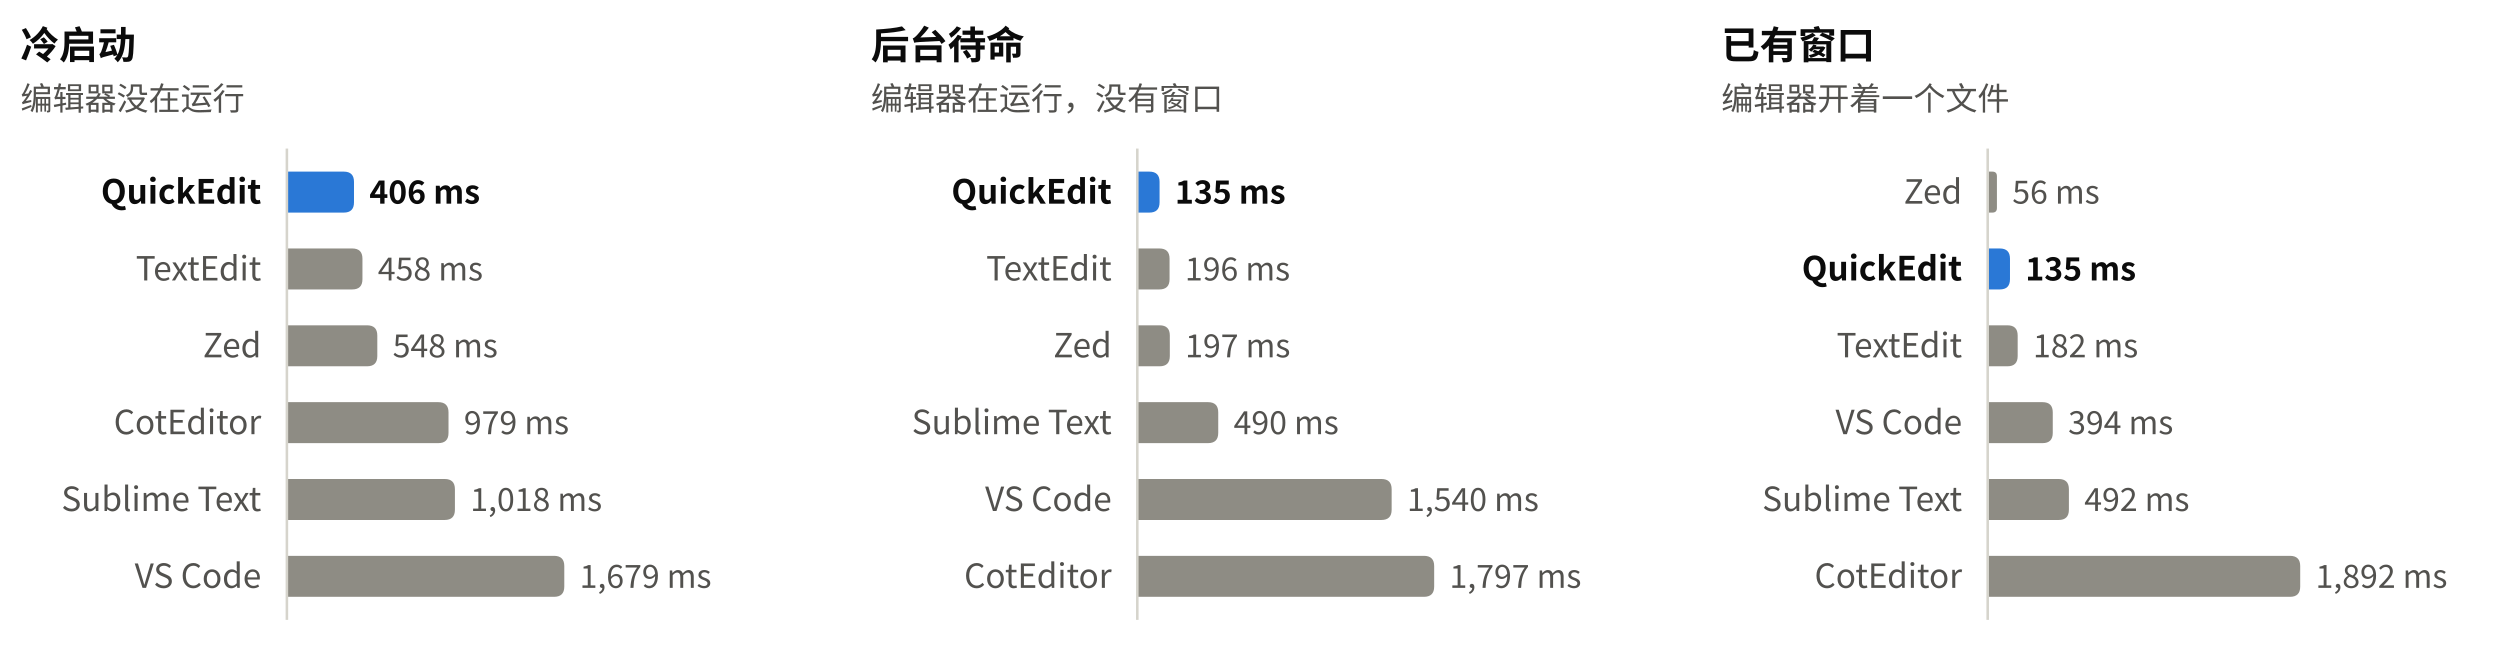
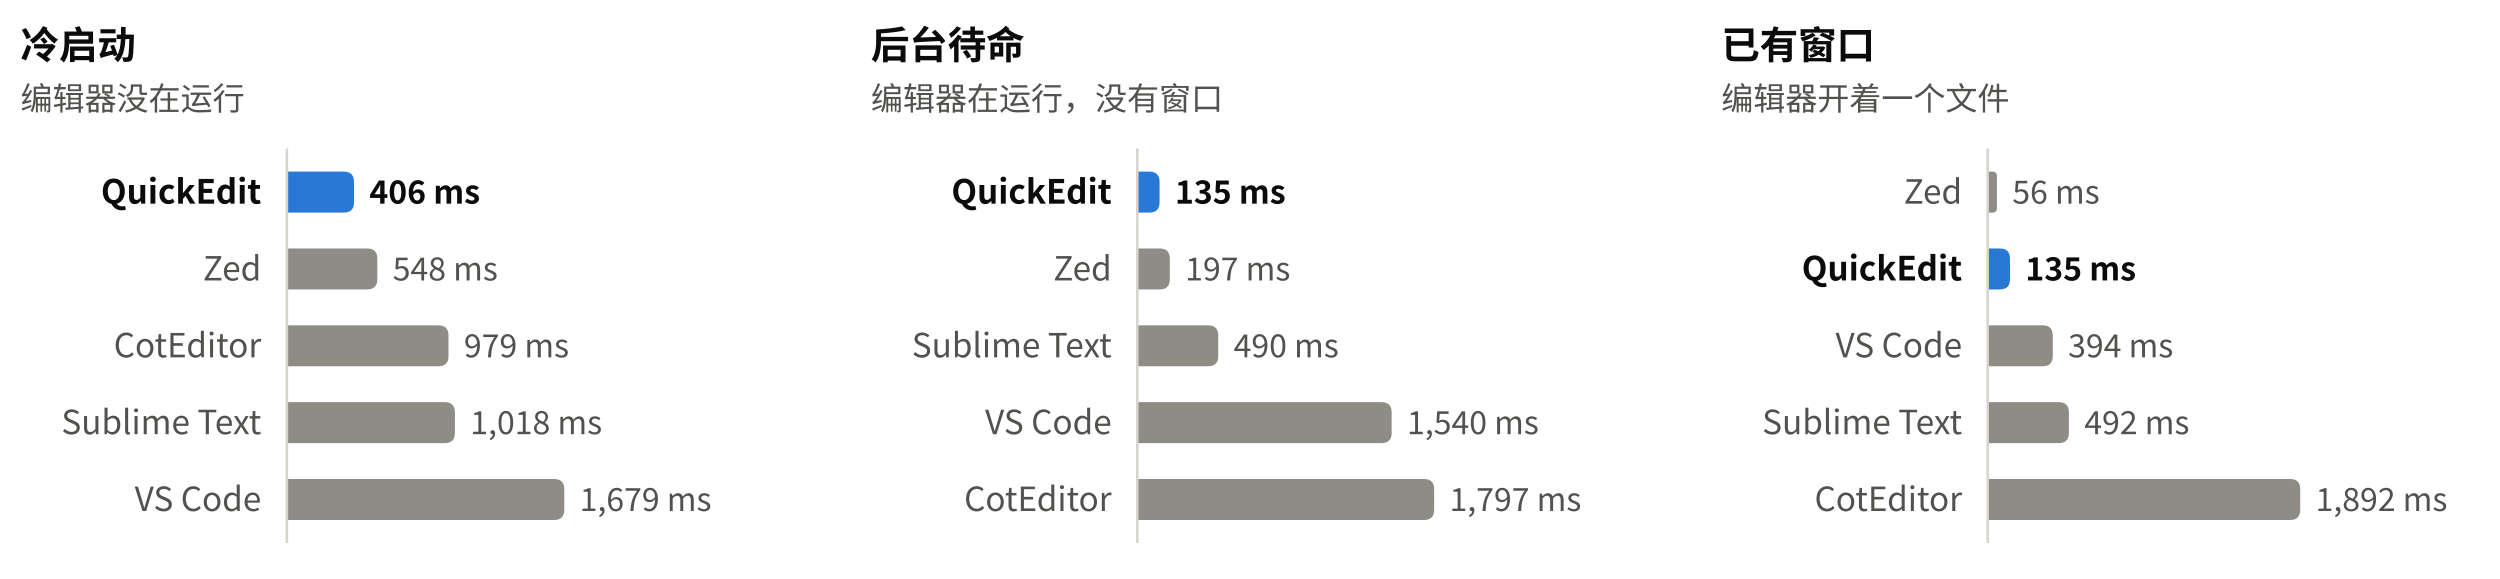
- <svg xmlns="http://www.w3.org/2000/svg" width="976" height="256" viewBox="-8 -8 976 256" role="img" aria-label="打开 10.8 万行的 Go 文件，三种状态下各编辑器的毫秒数" font-family="-apple-system, BlinkMacSystemFont, &quot;Segoe UI&quot;, &quot;PingFang SC&quot;, &quot;Hiragino Sans GB&quot;, &quot;Noto Sans CJK SC&quot;, &quot;Microsoft YaHei&quot;, sans-serif">
+ <svg xmlns="http://www.w3.org/2000/svg" width="976" height="226" viewBox="-8 -8 976 226" role="img" aria-label="打开 10.8 万行的 Go 文件，三种状态下各编辑器的毫秒数" font-family="-apple-system, BlinkMacSystemFont, &quot;Segoe UI&quot;, &quot;PingFang SC&quot;, &quot;Hiragino Sans GB&quot;, &quot;Noto Sans CJK SC&quot;, &quot;Microsoft YaHei&quot;, sans-serif">
  <text x="0.0" y="15.0" font-size="15" font-weight="600" fill="#0b0b0b" text-anchor="start" style="">冷启动</text>
  <text x="0.0" y="35.0" font-size="12.5" font-weight="400" fill="#52514e" text-anchor="start" style="">编辑器没在运行</text>
  <text x="94.0" y="71.5" font-size="13" font-weight="600" fill="#0b0b0b" text-anchor="end" style="">QuickEdit</text>
  <path d="M104.0,59.0 H126.2 Q130.2,59.0 130.2,63.0 V71.0 Q130.2,75.0 126.2,75.0 H104.0 Z" fill="#2a78d6" />
  <text x="136.2" y="71.5" font-size="12.5" font-weight="600" fill="#0b0b0b" text-anchor="start" style="font-variant-numeric: tabular-nums;">406 ms</text>
-   <text x="94.0" y="101.5" font-size="13" font-weight="400" fill="#52514e" text-anchor="end" style="">TextEdit</text>
-   <path d="M104.0,89.0 H129.5 Q133.5,89.0 133.5,93.0 V101.0 Q133.5,105.0 129.5,105.0 H104.0 Z" fill="#8e8c84" />
-   <text x="139.5" y="101.5" font-size="12.5" font-weight="400" fill="#52514e" text-anchor="start" style="font-variant-numeric: tabular-nums;">458 ms</text>
-   <text x="94.0" y="131.5" font-size="13" font-weight="400" fill="#52514e" text-anchor="end" style="">Zed</text>
-   <path d="M104.0,119.0 H135.3 Q139.3,119.0 139.3,123.0 V131.0 Q139.3,135.0 135.3,135.0 H104.0 Z" fill="#8e8c84" />
-   <text x="145.3" y="131.5" font-size="12.5" font-weight="400" fill="#52514e" text-anchor="start" style="font-variant-numeric: tabular-nums;">548 ms</text>
-   <text x="94.0" y="161.5" font-size="13" font-weight="400" fill="#52514e" text-anchor="end" style="">CotEditor</text>
-   <path d="M104.0,149.0 H163.1 Q167.1,149.0 167.1,153.0 V161.0 Q167.1,165.0 163.1,165.0 H104.0 Z" fill="#8e8c84" />
-   <text x="173.1" y="161.5" font-size="12.5" font-weight="400" fill="#52514e" text-anchor="start" style="font-variant-numeric: tabular-nums;">979 ms</text>
-   <text x="94.0" y="191.5" font-size="13" font-weight="400" fill="#52514e" text-anchor="end" style="">Sublime Text</text>
-   <path d="M104.0,179.0 H165.6 Q169.6,179.0 169.6,183.0 V191.0 Q169.6,195.0 165.6,195.0 H104.0 Z" fill="#8e8c84" />
-   <text x="175.6" y="191.5" font-size="12.5" font-weight="400" fill="#52514e" text-anchor="start" style="font-variant-numeric: tabular-nums;">1,018 ms</text>
-   <text x="94.0" y="221.5" font-size="13" font-weight="400" fill="#52514e" text-anchor="end" style="">VS Code</text>
-   <path d="M104.0,209.0 H208.3 Q212.3,209.0 212.3,213.0 V221.0 Q212.3,225.0 208.3,225.0 H104.0 Z" fill="#8e8c84" />
-   <text x="218.3" y="221.5" font-size="12.5" font-weight="400" fill="#52514e" text-anchor="start" style="font-variant-numeric: tabular-nums;">1,679 ms</text>
-   <line x1="104.0" y1="50" x2="104.0" y2="234" stroke="#d6d4cc" stroke-width="1" />
+   <text x="94.0" y="101.5" font-size="13" font-weight="400" fill="#52514e" text-anchor="end" style="">Zed</text>
+   <path d="M104.0,89.0 H135.3 Q139.3,89.0 139.3,93.0 V101.0 Q139.3,105.0 135.3,105.0 H104.0 Z" fill="#8e8c84" />
+   <text x="145.3" y="101.5" font-size="12.5" font-weight="400" fill="#52514e" text-anchor="start" style="font-variant-numeric: tabular-nums;">548 ms</text>
+   <text x="94.0" y="131.5" font-size="13" font-weight="400" fill="#52514e" text-anchor="end" style="">CotEditor</text>
+   <path d="M104.0,119.0 H163.1 Q167.1,119.0 167.1,123.0 V131.0 Q167.1,135.0 163.1,135.0 H104.0 Z" fill="#8e8c84" />
+   <text x="173.1" y="131.5" font-size="12.5" font-weight="400" fill="#52514e" text-anchor="start" style="font-variant-numeric: tabular-nums;">979 ms</text>
+   <text x="94.0" y="161.5" font-size="13" font-weight="400" fill="#52514e" text-anchor="end" style="">Sublime Text</text>
+   <path d="M104.0,149.0 H165.6 Q169.6,149.0 169.6,153.0 V161.0 Q169.6,165.0 165.6,165.0 H104.0 Z" fill="#8e8c84" />
+   <text x="175.6" y="161.5" font-size="12.5" font-weight="400" fill="#52514e" text-anchor="start" style="font-variant-numeric: tabular-nums;">1,018 ms</text>
+   <text x="94.0" y="191.5" font-size="13" font-weight="400" fill="#52514e" text-anchor="end" style="">VS Code</text>
+   <path d="M104.0,179.0 H208.3 Q212.3,179.0 212.3,183.0 V191.0 Q212.3,195.0 208.3,195.0 H104.0 Z" fill="#8e8c84" />
+   <text x="218.3" y="191.5" font-size="12.5" font-weight="400" fill="#52514e" text-anchor="start" style="font-variant-numeric: tabular-nums;">1,679 ms</text>
+   <line x1="104.0" y1="50" x2="104.0" y2="204" stroke="#d6d4cc" stroke-width="1" />
  <text x="332.0" y="15.0" font-size="15" font-weight="600" fill="#0b0b0b" text-anchor="start" style="">后台待命</text>
  <text x="332.0" y="35.0" font-size="12.5" font-weight="400" fill="#52514e" text-anchor="start" style="">编辑器在运行，没有窗口</text>
  <text x="426.0" y="71.5" font-size="13" font-weight="600" fill="#0b0b0b" text-anchor="end" style="">QuickEdit</text>
  <path d="M436.0,59.0 H440.7 Q444.7,59.0 444.7,63.0 V71.0 Q444.7,75.0 440.7,75.0 H436.0 Z" fill="#2a78d6" />
  <text x="450.7" y="71.5" font-size="12.5" font-weight="600" fill="#0b0b0b" text-anchor="start" style="font-variant-numeric: tabular-nums;">135 ms</text>
-   <text x="426.0" y="101.5" font-size="13" font-weight="400" fill="#52514e" text-anchor="end" style="">TextEdit</text>
-   <path d="M436.0,89.0 H444.6 Q448.6,89.0 448.6,93.0 V101.0 Q448.6,105.0 444.6,105.0 H436.0 Z" fill="#8e8c84" />
-   <text x="454.6" y="101.5" font-size="12.5" font-weight="400" fill="#52514e" text-anchor="start" style="font-variant-numeric: tabular-nums;">196 ms</text>
-   <text x="426.0" y="131.5" font-size="13" font-weight="400" fill="#52514e" text-anchor="end" style="">Zed</text>
-   <path d="M436.0,119.0 H444.7 Q448.7,119.0 448.7,123.0 V131.0 Q448.7,135.0 444.7,135.0 H436.0 Z" fill="#8e8c84" />
-   <text x="454.7" y="131.5" font-size="12.5" font-weight="400" fill="#52514e" text-anchor="start" style="font-variant-numeric: tabular-nums;">197 ms</text>
-   <text x="426.0" y="161.5" font-size="13" font-weight="400" fill="#52514e" text-anchor="end" style="">Sublime Text</text>
-   <path d="M436.0,149.0 H463.6 Q467.6,149.0 467.6,153.0 V161.0 Q467.6,165.0 463.6,165.0 H436.0 Z" fill="#8e8c84" />
-   <text x="473.6" y="161.5" font-size="12.5" font-weight="400" fill="#52514e" text-anchor="start" style="font-variant-numeric: tabular-nums;">490 ms</text>
-   <text x="426.0" y="191.5" font-size="13" font-weight="400" fill="#52514e" text-anchor="end" style="">VS Code</text>
-   <path d="M436.0,179.0 H531.3 Q535.3,179.0 535.3,183.0 V191.0 Q535.3,195.0 531.3,195.0 H436.0 Z" fill="#8e8c84" />
-   <text x="541.3" y="191.5" font-size="12.5" font-weight="400" fill="#52514e" text-anchor="start" style="font-variant-numeric: tabular-nums;">1,540 ms</text>
-   <text x="426.0" y="221.5" font-size="13" font-weight="400" fill="#52514e" text-anchor="end" style="">CotEditor</text>
-   <path d="M436.0,209.0 H547.9 Q551.9,209.0 551.9,213.0 V221.0 Q551.9,225.0 547.9,225.0 H436.0 Z" fill="#8e8c84" />
-   <text x="557.9" y="221.5" font-size="12.5" font-weight="400" fill="#52514e" text-anchor="start" style="font-variant-numeric: tabular-nums;">1,797 ms</text>
-   <line x1="436.0" y1="50" x2="436.0" y2="234" stroke="#d6d4cc" stroke-width="1" />
+   <text x="426.0" y="101.5" font-size="13" font-weight="400" fill="#52514e" text-anchor="end" style="">Zed</text>
+   <path d="M436.0,89.0 H444.7 Q448.7,89.0 448.7,93.0 V101.0 Q448.7,105.0 444.7,105.0 H436.0 Z" fill="#8e8c84" />
+   <text x="454.7" y="101.5" font-size="12.5" font-weight="400" fill="#52514e" text-anchor="start" style="font-variant-numeric: tabular-nums;">197 ms</text>
+   <text x="426.0" y="131.5" font-size="13" font-weight="400" fill="#52514e" text-anchor="end" style="">Sublime Text</text>
+   <path d="M436.0,119.0 H463.6 Q467.6,119.0 467.6,123.0 V131.0 Q467.6,135.0 463.6,135.0 H436.0 Z" fill="#8e8c84" />
+   <text x="473.6" y="131.5" font-size="12.5" font-weight="400" fill="#52514e" text-anchor="start" style="font-variant-numeric: tabular-nums;">490 ms</text>
+   <text x="426.0" y="161.5" font-size="13" font-weight="400" fill="#52514e" text-anchor="end" style="">VS Code</text>
+   <path d="M436.0,149.0 H531.3 Q535.3,149.0 535.3,153.0 V161.0 Q535.3,165.0 531.3,165.0 H436.0 Z" fill="#8e8c84" />
+   <text x="541.3" y="161.5" font-size="12.5" font-weight="400" fill="#52514e" text-anchor="start" style="font-variant-numeric: tabular-nums;">1,540 ms</text>
+   <text x="426.0" y="191.5" font-size="13" font-weight="400" fill="#52514e" text-anchor="end" style="">CotEditor</text>
+   <path d="M436.0,179.0 H547.9 Q551.9,179.0 551.9,183.0 V191.0 Q551.9,195.0 547.9,195.0 H436.0 Z" fill="#8e8c84" />
+   <text x="557.9" y="191.5" font-size="12.5" font-weight="400" fill="#52514e" text-anchor="start" style="font-variant-numeric: tabular-nums;">1,797 ms</text>
+   <line x1="436.0" y1="50" x2="436.0" y2="204" stroke="#d6d4cc" stroke-width="1" />
  <text x="664.0" y="15.0" font-size="15" font-weight="600" fill="#0b0b0b" text-anchor="start" style="">已有窗口</text>
  <text x="664.0" y="35.0" font-size="12.5" font-weight="400" fill="#52514e" text-anchor="start" style="">编辑器开着一个文件</text>
  <text x="758.0" y="71.5" font-size="13" font-weight="400" fill="#52514e" text-anchor="end" style="">Zed</text>
  <path d="M768.0,59.0 H769.8 Q771.6,59.0 771.6,60.8 V73.2 Q771.6,75.0 769.8,75.0 H768.0 Z" fill="#8e8c84" />
  <text x="777.6" y="71.5" font-size="12.5" font-weight="400" fill="#52514e" text-anchor="start" style="font-variant-numeric: tabular-nums;">56 ms</text>
  <text x="758.0" y="101.5" font-size="13" font-weight="600" fill="#0b0b0b" text-anchor="end" style="">QuickEdit</text>
  <path d="M768.0,89.0 H772.7 Q776.7,89.0 776.7,93.0 V101.0 Q776.7,105.0 772.7,105.0 H768.0 Z" fill="#2a78d6" />
  <text x="782.7" y="101.5" font-size="12.5" font-weight="600" fill="#0b0b0b" text-anchor="start" style="font-variant-numeric: tabular-nums;">135 ms</text>
-   <text x="758.0" y="131.5" font-size="13" font-weight="400" fill="#52514e" text-anchor="end" style="">TextEdit</text>
-   <path d="M768.0,119.0 H775.7 Q779.7,119.0 779.7,123.0 V131.0 Q779.7,135.0 775.7,135.0 H768.0 Z" fill="#8e8c84" />
-   <text x="785.7" y="131.5" font-size="12.5" font-weight="400" fill="#52514e" text-anchor="start" style="font-variant-numeric: tabular-nums;">182 ms</text>
-   <text x="758.0" y="161.5" font-size="13" font-weight="400" fill="#52514e" text-anchor="end" style="">VS Code</text>
-   <path d="M768.0,149.0 H789.4 Q793.4,149.0 793.4,153.0 V161.0 Q793.4,165.0 789.4,165.0 H768.0 Z" fill="#8e8c84" />
-   <text x="799.4" y="161.5" font-size="12.5" font-weight="400" fill="#52514e" text-anchor="start" style="font-variant-numeric: tabular-nums;">394 ms</text>
-   <text x="758.0" y="191.5" font-size="13" font-weight="400" fill="#52514e" text-anchor="end" style="">Sublime Text</text>
-   <path d="M768.0,179.0 H795.7 Q799.7,179.0 799.7,183.0 V191.0 Q799.7,195.0 795.7,195.0 H768.0 Z" fill="#8e8c84" />
-   <text x="805.7" y="191.5" font-size="12.5" font-weight="400" fill="#52514e" text-anchor="start" style="font-variant-numeric: tabular-nums;">492 ms</text>
-   <text x="758.0" y="221.5" font-size="13" font-weight="400" fill="#52514e" text-anchor="end" style="">CotEditor</text>
-   <path d="M768.0,209.0 H886.0 Q890.0,209.0 890.0,213.0 V221.0 Q890.0,225.0 886.0,225.0 H768.0 Z" fill="#8e8c84" />
-   <text x="896.0" y="221.5" font-size="12.5" font-weight="400" fill="#52514e" text-anchor="start" style="font-variant-numeric: tabular-nums;">1,892 ms</text>
-   <line x1="768.0" y1="50" x2="768.0" y2="234" stroke="#d6d4cc" stroke-width="1" />
+   <text x="758.0" y="131.5" font-size="13" font-weight="400" fill="#52514e" text-anchor="end" style="">VS Code</text>
+   <path d="M768.0,119.0 H789.4 Q793.4,119.0 793.4,123.0 V131.0 Q793.4,135.0 789.4,135.0 H768.0 Z" fill="#8e8c84" />
+   <text x="799.4" y="131.5" font-size="12.5" font-weight="400" fill="#52514e" text-anchor="start" style="font-variant-numeric: tabular-nums;">394 ms</text>
+   <text x="758.0" y="161.5" font-size="13" font-weight="400" fill="#52514e" text-anchor="end" style="">Sublime Text</text>
+   <path d="M768.0,149.0 H795.7 Q799.7,149.0 799.7,153.0 V161.0 Q799.7,165.0 795.7,165.0 H768.0 Z" fill="#8e8c84" />
+   <text x="805.7" y="161.5" font-size="12.5" font-weight="400" fill="#52514e" text-anchor="start" style="font-variant-numeric: tabular-nums;">492 ms</text>
+   <text x="758.0" y="191.5" font-size="13" font-weight="400" fill="#52514e" text-anchor="end" style="">CotEditor</text>
+   <path d="M768.0,179.0 H886.0 Q890.0,179.0 890.0,183.0 V191.0 Q890.0,195.0 886.0,195.0 H768.0 Z" fill="#8e8c84" />
+   <text x="896.0" y="191.5" font-size="12.5" font-weight="400" fill="#52514e" text-anchor="start" style="font-variant-numeric: tabular-nums;">1,892 ms</text>
+   <line x1="768.0" y1="50" x2="768.0" y2="204" stroke="#d6d4cc" stroke-width="1" />
</svg>
